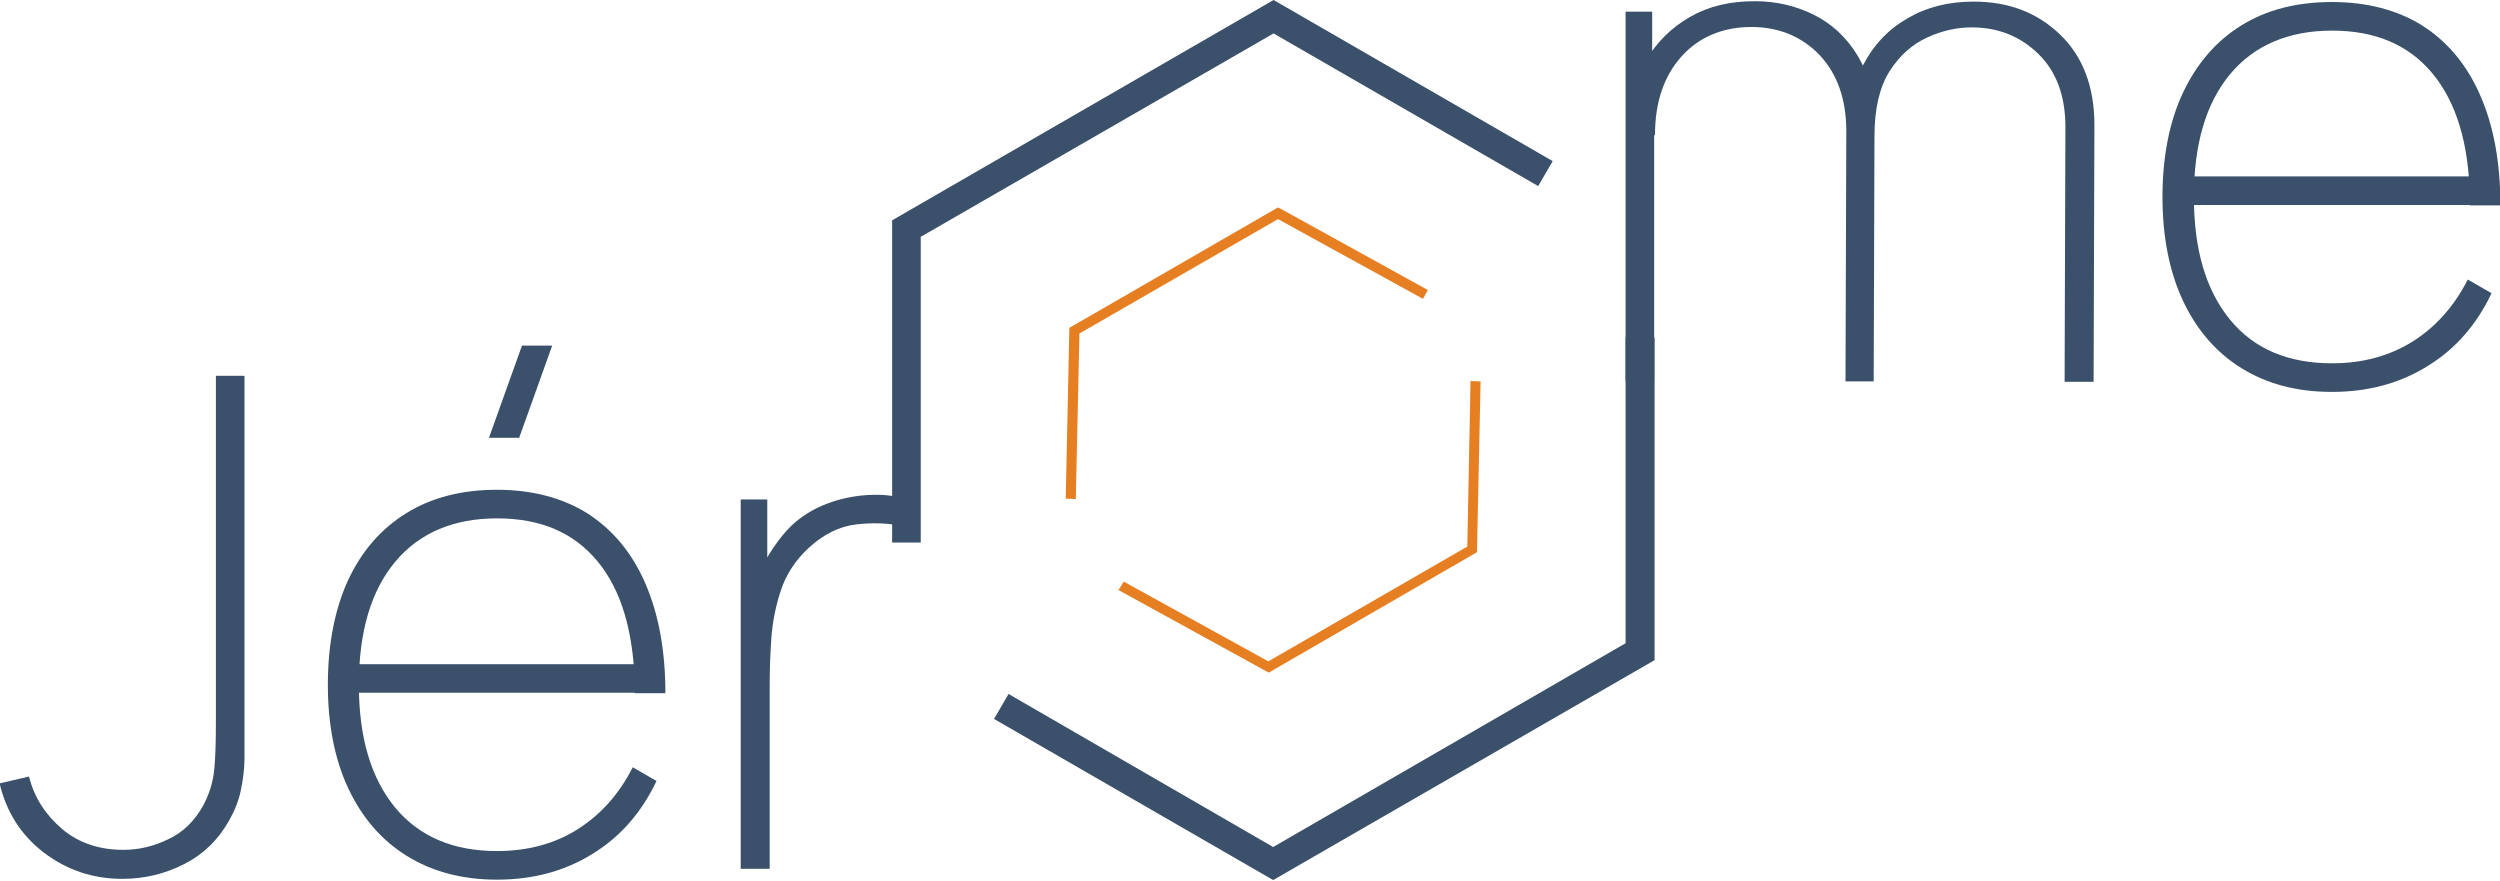
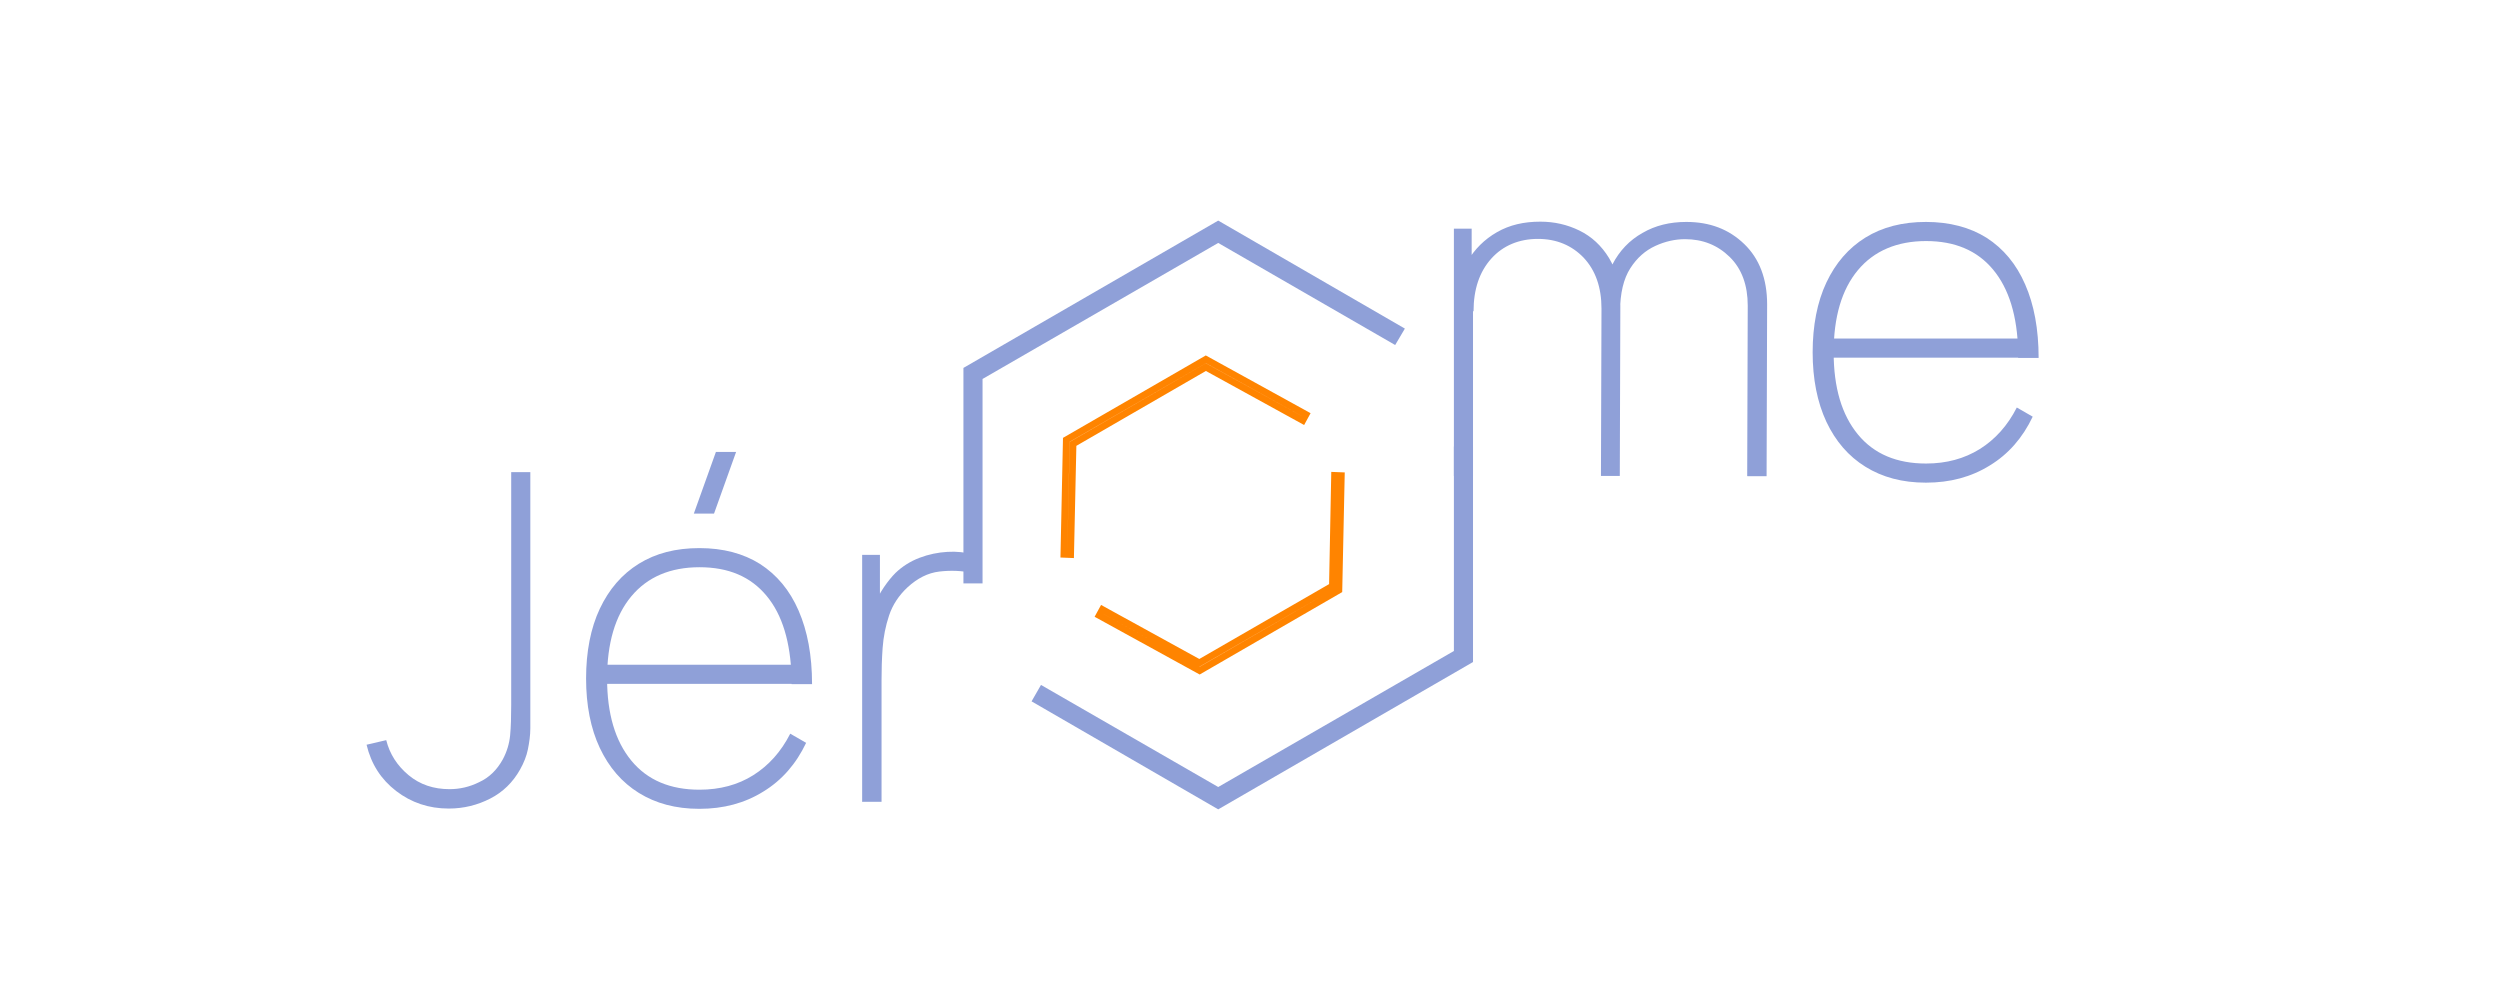
- <svg xmlns="http://www.w3.org/2000/svg" id="Calque_2" data-name="Calque 2" viewBox="0 0 62.07 21.85">
+ <svg xmlns="http://www.w3.org/2000/svg" id="Calque_1" data-name="Calque 1" viewBox="0 0 92.82 36.63">
  <defs>
    <style>
      .cls-1 {
-         fill: #e67e22;
+         fill: #8fa0d8;
      }

      .cls-2 {
-         fill: #3a506b;
+         fill: none;
+         stroke: #ff8400;
+         stroke-miterlimit: 10;
+         stroke-width: .25px;
      }
    </style>
  </defs>
-   <g id="Calque_1-2" data-name="Calque 1">
+   <g>
+     <polygon class="cls-2" points="39.75 20.59 39.5 20.58 39.59 16.33 44.77 13.34 48.49 15.39 48.37 15.61 44.77 13.63 39.84 16.48 39.75 20.59" />
+     <polygon class="cls-2" points="44.54 24.9 40.81 22.85 40.93 22.63 44.53 24.61 49.47 21.76 49.55 17.65 49.8 17.66 49.71 21.91 44.54 24.9" />
+   </g>
+   <g>
    <g>
-       <polygon class="cls-2" points="22.86 13.47 22.15 13.47 22.15 5.47 31.62 0 38.55 4 38.19 4.62 31.62 .83 22.86 5.88 22.86 13.47" />
-       <polygon class="cls-2" points="31.61 21.85 24.68 17.85 25.04 17.23 31.61 21.03 40.36 15.97 40.36 8.38 41.08 8.38 41.08 16.39 31.61 21.85" />
+       <polygon class="cls-1" points="36.48 21.66 35.77 21.66 35.77 13.66 45.23 8.19 52.16 12.2 51.8 12.81 45.23 9.02 36.48 14.07 36.48 21.66" />
+       <polygon class="cls-1" points="45.23 30.05 38.3 26.04 38.65 25.43 45.23 29.22 53.98 24.17 53.98 16.58 54.69 16.58 54.69 24.58 45.23 30.05" />
    </g>
    <g>
-       <polygon class="cls-1" points="26.71 12.39 26.46 12.38 26.55 8.14 31.73 5.15 31.79 5.18 35.45 7.2 35.33 7.42 31.73 5.44 26.8 8.28 26.71 12.39" />
-       <polygon class="cls-1" points="31.5 16.7 27.77 14.65 27.9 14.44 31.49 16.42 36.43 13.57 36.51 9.46 36.76 9.47 36.67 13.71 31.5 16.7" />
+       <path class="cls-1" d="M16.66,30.02c-.74,0-1.39-.22-1.95-.65-.56-.43-.93-1-1.1-1.72l.73-.17c.13.52.41.95.83,1.3.42.35.93.52,1.52.52.37,0,.74-.08,1.1-.26.37-.17.66-.45.88-.85.15-.28.24-.58.27-.89.03-.31.04-.69.04-1.13v-8.64h.71v8.64c0,.31,0,.6,0,.87,0,.27-.04.53-.09.78s-.15.5-.29.75c-.27.48-.64.84-1.11,1.08-.47.24-.98.37-1.54.37Z" />
+       <path class="cls-1" d="M25.96,30.03c-.87,0-1.61-.2-2.24-.59-.63-.39-1.11-.95-1.45-1.67s-.51-1.59-.51-2.58.17-1.87.51-2.59.82-1.28,1.45-1.67c.63-.39,1.37-.58,2.25-.58s1.63.2,2.25.59c.62.4,1.1.97,1.43,1.73s.5,1.66.5,2.73h-.76v-.24c-.04-1.32-.34-2.33-.93-3.04-.59-.71-1.41-1.06-2.49-1.06s-1.93.36-2.53,1.08c-.6.72-.9,1.74-.9,3.05s.3,2.32.9,3.05,1.45,1.08,2.53,1.08c.76,0,1.43-.18,2-.54.57-.36,1.03-.87,1.37-1.54l.59.34c-.37.78-.9,1.39-1.59,1.81-.69.43-1.48.64-2.37.64ZM22.22,25.39v-.71h7.48v.71h-7.48ZM26.51,19.07h-.75l.82-2.29h.75l-.82,2.29Z" />
+       <path class="cls-1" d="M32.01,29.78v-9.18h.66v2.19l-.22-.29c.1-.25.22-.48.37-.7.15-.22.29-.39.43-.53.25-.24.55-.43.89-.56.34-.13.69-.2,1.03-.22.35-.02.65.01.92.1v.68c-.38-.08-.78-.1-1.21-.05-.43.05-.82.25-1.19.59-.32.3-.55.65-.68,1.04-.13.39-.21.79-.24,1.21-.03.42-.04.81-.04,1.19v4.52h-.71Z" />
    </g>
    <g>
-       <path class="cls-2" d="M3.04,21.82c-.74,0-1.38-.22-1.95-.65-.56-.43-.93-1-1.1-1.72l.73-.17c.13.52.41.95.82,1.3s.93.52,1.52.52c.37,0,.74-.08,1.11-.26.37-.17.66-.45.88-.85.15-.28.24-.58.27-.89s.04-.69.04-1.13v-8.64h.71v8.64c0,.31,0,.6,0,.87,0,.27-.04.53-.09.78s-.15.5-.29.75c-.27.48-.64.84-1.11,1.08-.47.24-.98.37-1.54.37Z" />
-       <path class="cls-2" d="M12.34,21.84c-.87,0-1.61-.2-2.24-.59-.63-.39-1.11-.95-1.45-1.67s-.51-1.59-.51-2.58.17-1.87.5-2.59c.34-.73.82-1.28,1.45-1.67.63-.39,1.38-.58,2.25-.58s1.63.2,2.25.59c.62.4,1.1.97,1.43,1.73s.5,1.66.5,2.73h-.76v-.24c-.04-1.32-.34-2.33-.93-3.04-.59-.71-1.41-1.06-2.49-1.06s-1.93.36-2.53,1.08c-.6.72-.9,1.74-.9,3.05s.3,2.32.9,3.05c.6.72,1.44,1.08,2.53,1.08.76,0,1.43-.18,2-.54.57-.36,1.03-.87,1.37-1.54l.59.34c-.37.78-.9,1.39-1.59,1.81-.69.43-1.48.64-2.37.64ZM8.6,17.2v-.71h7.48v.71h-7.48ZM12.89,10.87h-.75l.82-2.29h.75l-.82,2.29Z" />
-       <path class="cls-2" d="M18.39,21.58v-9.18h.66v2.19l-.22-.29c.1-.25.22-.48.37-.7.15-.22.29-.39.43-.53.25-.24.55-.43.89-.56.34-.13.69-.2,1.03-.22.35-.02.65.01.92.1v.68c-.38-.08-.78-.1-1.21-.05-.43.05-.82.25-1.19.59-.32.3-.55.65-.68,1.04-.13.39-.21.79-.24,1.21-.03.42-.04.81-.04,1.19v4.52h-.71Z" />
-     </g>
-     <g>
-       <path class="cls-2" d="M40.36,9.47V.29h.66v1.87h.05v7.31h-.71ZM45.82,9.47l.02-6.21c0-.79-.22-1.42-.66-1.89-.44-.46-1.01-.7-1.7-.7s-1.29.24-1.73.73c-.44.49-.66,1.14-.66,1.96l-.63-.27c0-.59.13-1.12.4-1.58.27-.46.63-.82,1.1-1.09s1-.39,1.61-.39c.52,0,1,.11,1.45.33.45.22.82.56,1.1,1.02s.42,1.05.42,1.77l-.02,6.32h-.7ZM51.26,9.47l.02-6.32c0-.76-.22-1.37-.67-1.81-.45-.44-1-.66-1.66-.66-.36,0-.73.08-1.1.25-.37.17-.68.44-.93.83-.25.39-.38.93-.38,1.61h-.63c-.03-.67.09-1.26.35-1.76.26-.5.63-.89,1.11-1.16.48-.28,1.02-.41,1.63-.41.87,0,1.58.27,2.15.82.56.54.85,1.29.85,2.24l-.02,6.38h-.71Z" />
-       <path class="cls-2" d="M57.89,9.73c-.87,0-1.61-.2-2.24-.59-.63-.39-1.11-.95-1.45-1.67-.34-.73-.51-1.59-.51-2.58s.17-1.87.51-2.59.82-1.28,1.45-1.67c.63-.39,1.38-.58,2.25-.58s1.63.2,2.25.59c.62.4,1.1.97,1.43,1.73.33.75.5,1.66.5,2.73h-.76v-.24c-.03-1.32-.34-2.33-.93-3.04-.59-.71-1.42-1.06-2.49-1.06s-1.93.36-2.53,1.08c-.6.72-.9,1.74-.9,3.05s.3,2.32.9,3.05,1.45,1.08,2.53,1.08c.76,0,1.42-.18,2-.54.57-.36,1.03-.87,1.37-1.54l.59.34c-.37.78-.9,1.39-1.59,1.81-.69.43-1.48.64-2.37.64ZM54.15,5.09v-.71h7.48v.71h-7.48Z" />
+       <path class="cls-1" d="M53.98,17.67v-9.18h.66v1.87h.05v7.31h-.71ZM59.44,17.67l.02-6.21c0-.79-.22-1.42-.66-1.89-.44-.46-1.01-.7-1.7-.7s-1.29.24-1.73.73c-.44.49-.66,1.14-.66,1.96l-.63-.27c0-.59.13-1.12.4-1.58.27-.46.63-.82,1.1-1.09s1-.39,1.61-.39c.52,0,1,.11,1.45.33.45.22.82.56,1.1,1.02s.42,1.05.42,1.77l-.02,6.32h-.7ZM64.87,17.67l.02-6.32c0-.76-.22-1.37-.67-1.81-.45-.44-1-.66-1.66-.66-.36,0-.73.08-1.1.25-.37.17-.68.44-.93.83-.25.39-.38.93-.38,1.61h-.63c-.03-.67.09-1.26.35-1.76.26-.5.63-.89,1.11-1.16.48-.28,1.02-.41,1.63-.41.87,0,1.58.27,2.15.82.56.54.85,1.29.85,2.24l-.02,6.38h-.71Z" />
+       <path class="cls-1" d="M71.5,17.92c-.87,0-1.61-.2-2.24-.59-.63-.39-1.11-.95-1.45-1.67-.34-.73-.51-1.59-.51-2.58s.17-1.87.51-2.59.82-1.28,1.45-1.67c.63-.39,1.38-.58,2.25-.58s1.63.2,2.25.59c.62.4,1.1.97,1.43,1.73.33.75.5,1.66.5,2.73h-.76v-.24c-.03-1.32-.34-2.33-.93-3.04-.59-.71-1.42-1.06-2.49-1.06s-1.93.36-2.53,1.08c-.6.72-.9,1.74-.9,3.05s.3,2.32.9,3.05,1.45,1.08,2.53,1.08c.76,0,1.42-.18,2-.54.57-.36,1.03-.87,1.37-1.54l.59.34c-.37.78-.9,1.39-1.59,1.81-.69.43-1.48.64-2.37.64ZM67.76,13.28v-.71h7.48v.71h-7.48Z" />
    </g>
  </g>
</svg>
